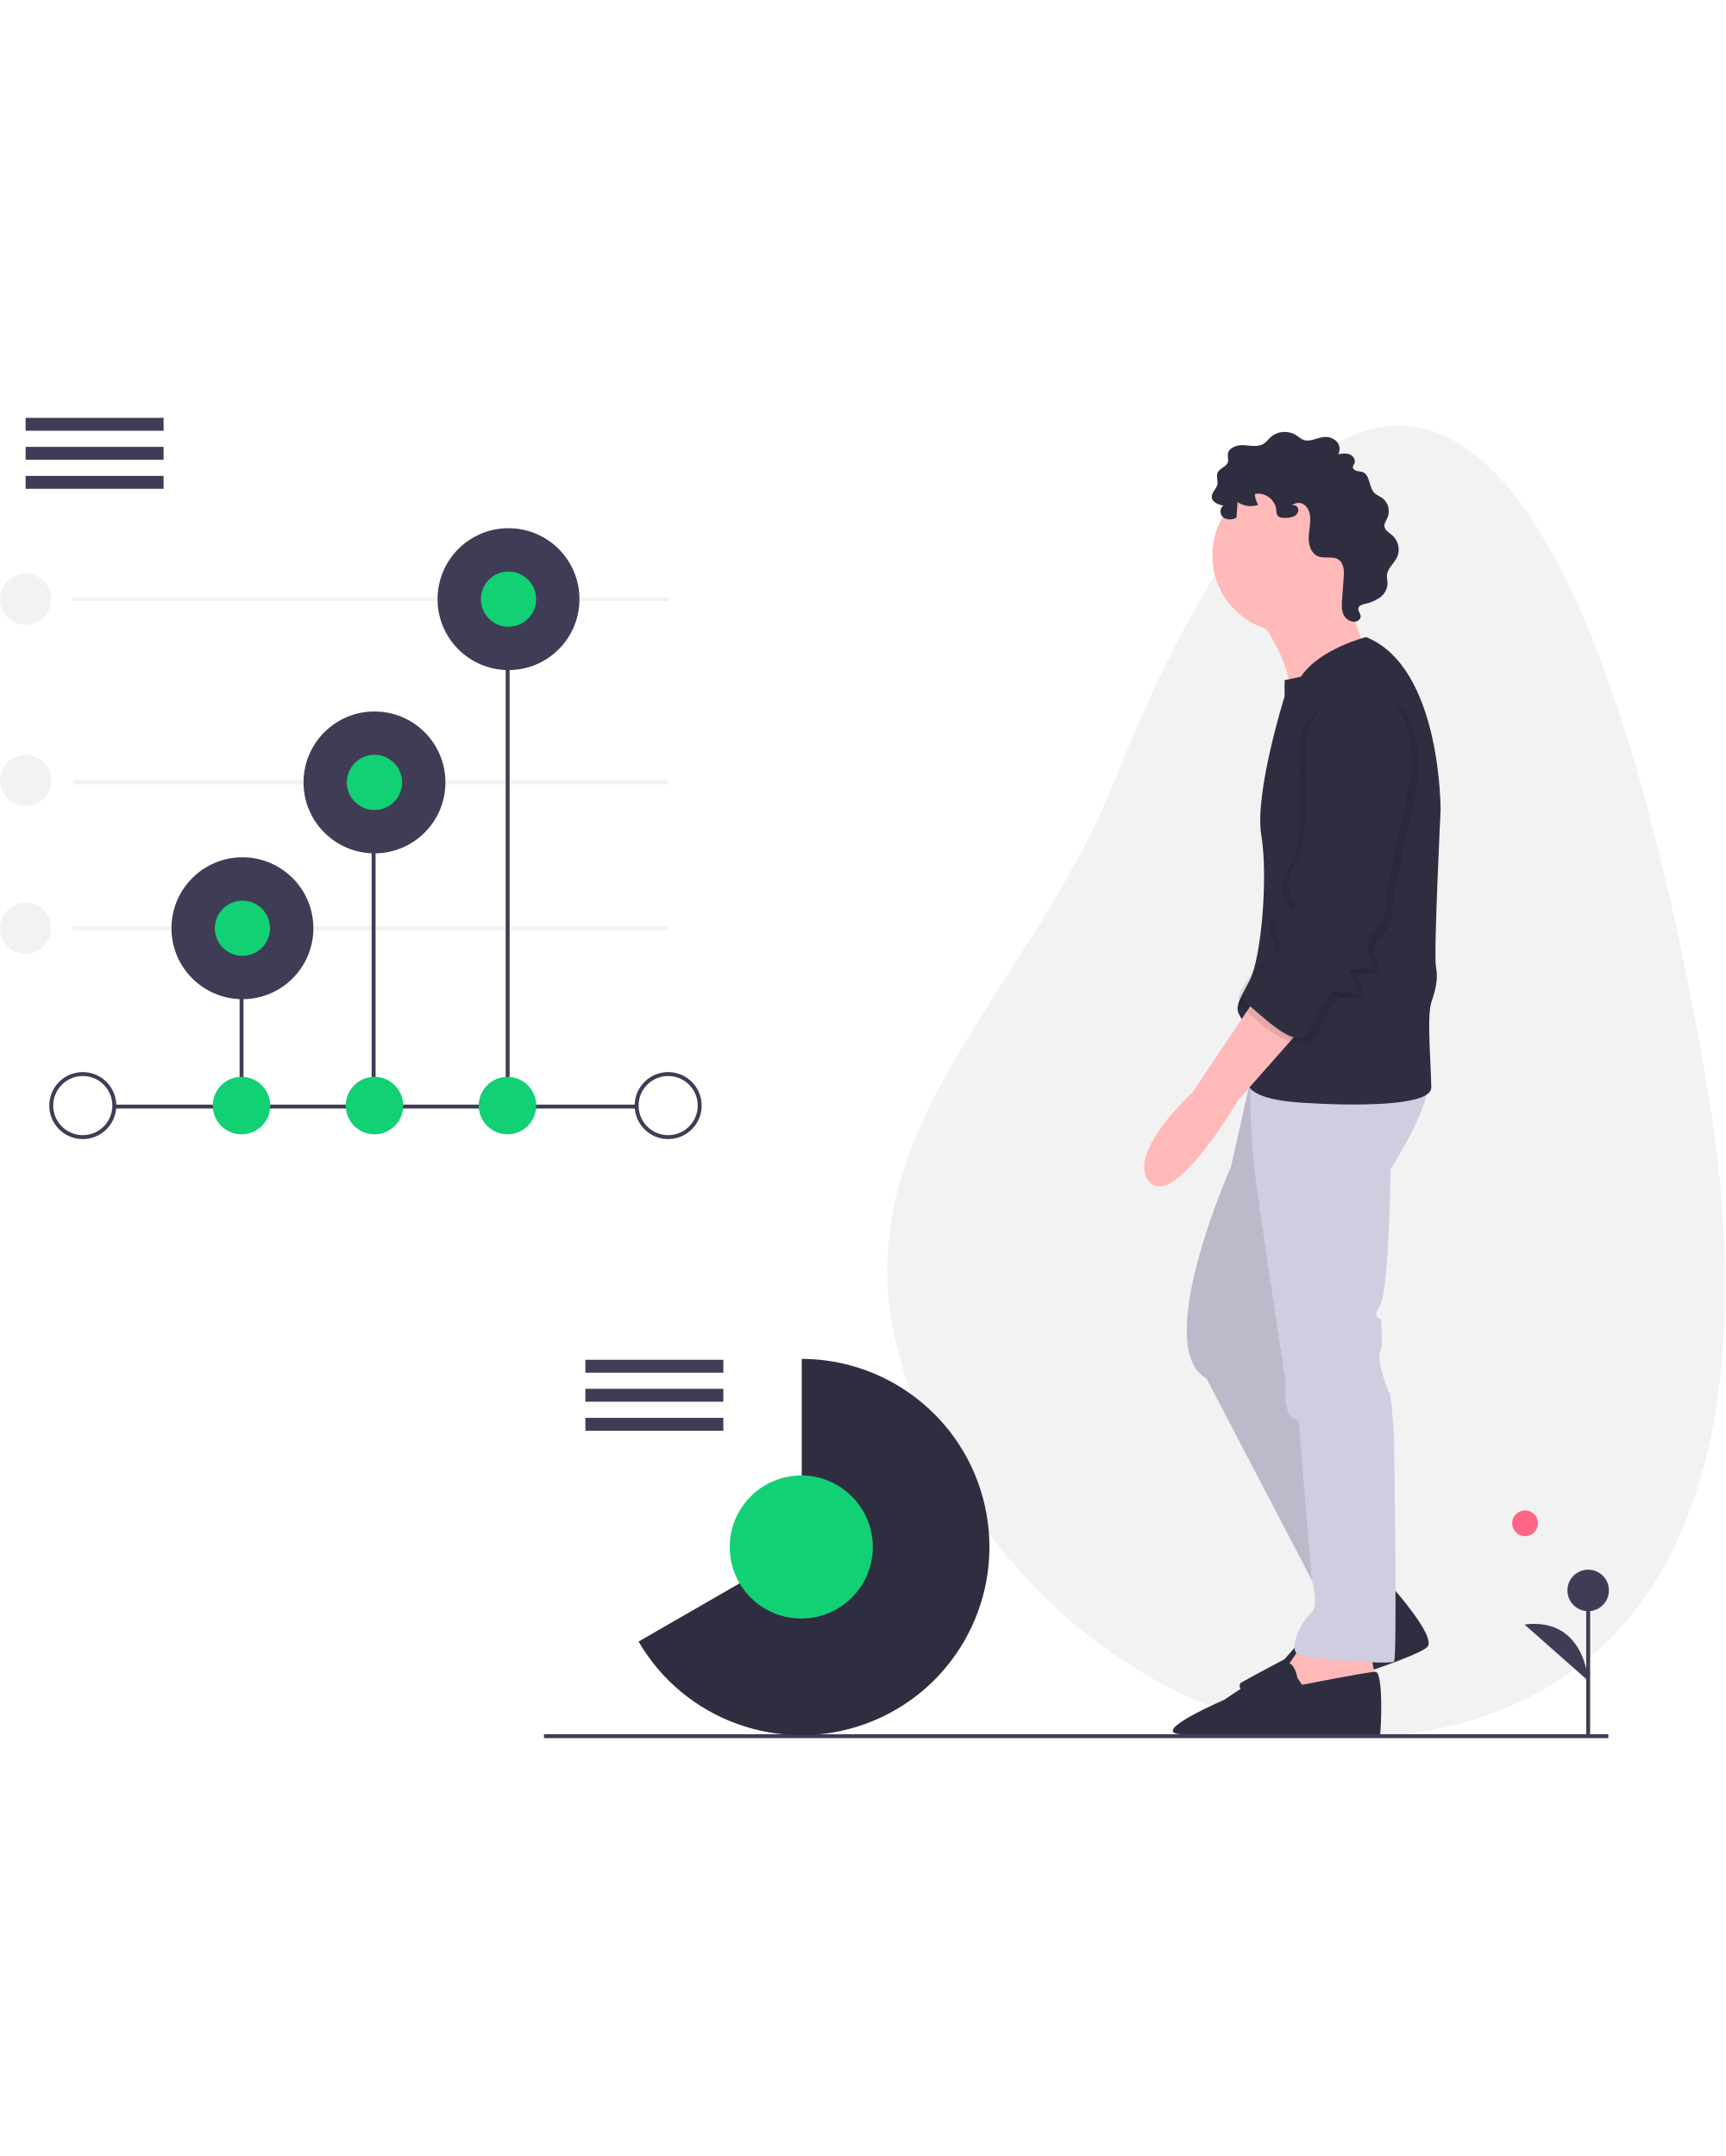
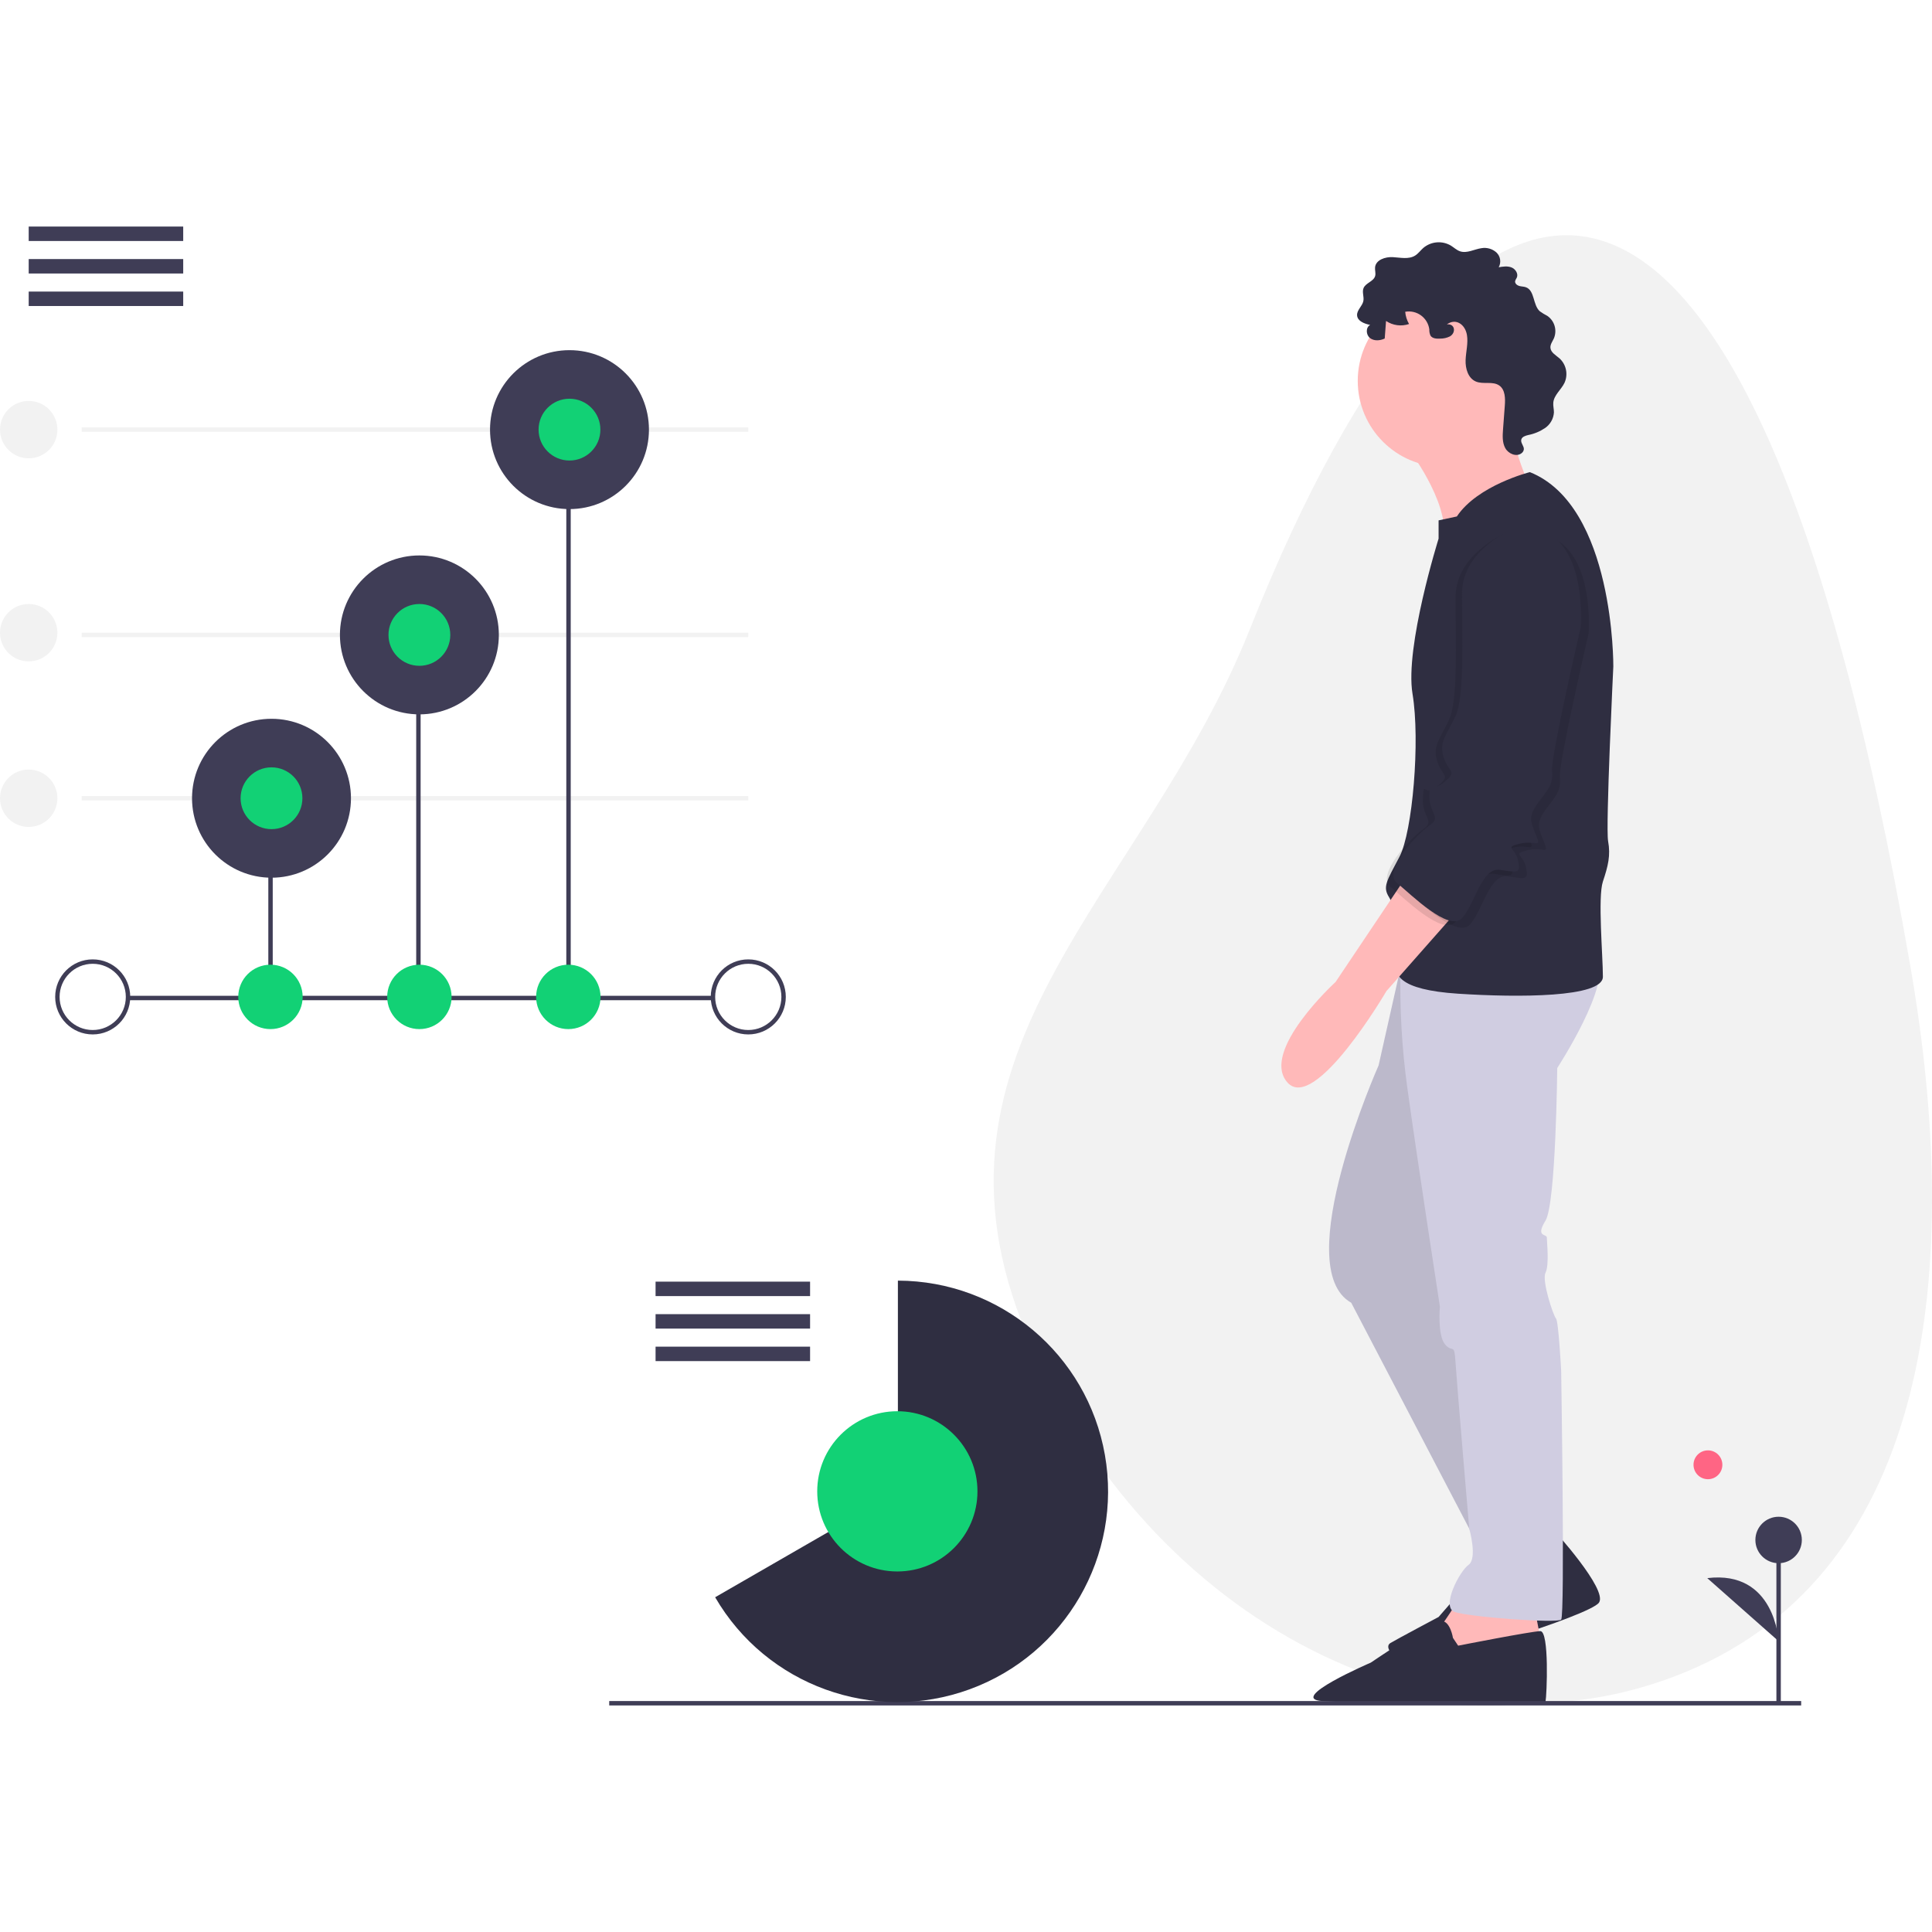
- <svg xmlns="http://www.w3.org/2000/svg" id="b5da43ee-4db6-4572-93dd-5b4f02b5d8d8" data-name="Layer 1" width="240" height="300" viewBox="0 0 875.274 670">
+ <svg xmlns="http://www.w3.org/2000/svg" id="b5da43ee-4db6-4572-93dd-5b4f02b5d8d8" data-name="Layer 1" width="120" height="120" viewBox="0 0 875.274 670">
  <path d="M1027.74,449.659c24.034,138.018,9.383,273.758-101.108,320.04S682.267,747.732,627.616,617.261,680.851,417.544,728.724,297.221C825.938,52.88,953.104,21.046,1027.74,449.659Z" transform="translate(-162.363 -115.1097)" fill="#f2f2f2" />
  <circle cx="773.764" cy="560.97" r="6.535" fill="#ff6584" />
  <line x1="805.782" y1="669.443" x2="805.782" y2="595.031" fill="#3f3d56" stroke="#3f3d56" stroke-miterlimit="10" stroke-width="2" />
  <circle cx="805.782" cy="595.031" r="10.523" fill="#3f3d56" />
  <path d="M968.145,756.002s-1.503-32.332-32.32-28.574" transform="translate(-162.363 -115.1097)" fill="#3f3d56" />
  <line x1="37" y1="92" x2="339" y2="92" fill="none" stroke="#f2f2f2" stroke-miterlimit="10" stroke-width="2" />
  <line x1="37" y1="185" x2="339" y2="185" fill="none" stroke="#f2f2f2" stroke-miterlimit="10" stroke-width="2" />
  <line x1="37" y1="259" x2="339" y2="259" fill="none" stroke="#f2f2f2" stroke-miterlimit="10" stroke-width="2" />
  <line x1="57.5" y1="349.5" x2="322.5" y2="349.5" fill="none" stroke="#3f3d56" stroke-miterlimit="10" stroke-width="2" />
  <circle cx="42" cy="349" r="16" fill="none" stroke="#3f3d56" stroke-miterlimit="10" stroke-width="2" />
  <line x1="122.559" y1="349" x2="122.559" y2="259" fill="none" stroke="#3f3d56" stroke-miterlimit="10" stroke-width="2" />
  <line x1="189.559" y1="349" x2="189.559" y2="185" fill="none" stroke="#3f3d56" stroke-miterlimit="10" stroke-width="2" />
  <line x1="257.559" y1="349" x2="257.559" y2="92" fill="none" stroke="#3f3d56" stroke-miterlimit="10" stroke-width="2" />
  <circle cx="122.529" cy="349" r="14.588" fill="#12d175" />
  <circle cx="190" cy="349" r="14.588" fill="#12d175" />
  <circle cx="257.471" cy="349" r="14.588" fill="#12d175" />
  <circle cx="339" cy="349" r="16" fill="none" stroke="#3f3d56" stroke-miterlimit="10" stroke-width="2" />
  <circle cx="123" cy="259" r="36" fill="#3f3d56" />
  <circle cx="190" cy="185" r="36" fill="#3f3d56" />
  <circle cx="258" cy="92" r="36" fill="#3f3d56" />
  <circle cx="258" cy="92" r="14" fill="#12d175" />
  <circle cx="190" cy="185" r="14" fill="#12d175" />
  <circle cx="123" cy="259" r="14" fill="#12d175" />
  <circle cx="13" cy="92" r="13" fill="#f2f2f2" />
  <circle cx="13" cy="184" r="13" fill="#f2f2f2" />
  <circle cx="13" cy="259" r="13" fill="#f2f2f2" />
  <rect x="13" width="70" height="6.545" fill="#3f3d56" />
  <rect x="13" y="14.727" width="70" height="6.545" fill="#3f3d56" />
  <rect x="13" y="29.455" width="70" height="6.545" fill="#3f3d56" />
  <path d="M799.926,215.141s18.904,24.22,16.541,41.352S855.455,232.863,855.455,232.863s-14.178-29.537-6.498-43.714S799.926,215.141,799.926,215.141Z" transform="translate(-162.363 -115.1097)" fill="#ffb9b9" />
  <path d="M866.088,705.452s24.811,27.174,20.676,33.081-76.796,28.355-85.066,27.174-12.405-7.089-9.452-8.861S814.103,745.031,814.103,745.031l15.95-18.313s11.815-6.498,11.815-10.043S866.088,705.452,866.088,705.452Z" transform="translate(-162.363 -115.1097)" fill="#2f2e41" />
  <path d="M824.146,735.579s-9.452,15.359-11.224,15.95,8.861,21.857,8.861,21.857l24.811-7.68,13.587-11.224-2.954-15.359Z" transform="translate(-162.363 -115.1097)" fill="#ffb9b9" />
  <path d="M798.744,442.574l-11.815,52.576s-40.761,91.564-12.405,107.514l62.027,118.738,33.081-14.768-55.529-121.692L839.505,444.937Z" transform="translate(-162.363 -115.1097)" fill="#d0cde1" />
  <path d="M798.744,442.574l-11.815,52.576s-40.761,91.564-12.405,107.514l62.027,118.738,33.081-14.768-55.529-121.692L839.505,444.937Z" transform="translate(-162.363 -115.1097)" opacity="0.1" />
  <path d="M802.879,450.844h-5.994a333.981,333.981,0,0,0,3.04,54.348c4.135,30.128,14.768,99.244,14.768,99.244s-1.181,12.996,2.363,17.131,4.135-1.181,4.726,8.27,6.203,75.167,6.203,75.167,3.84,13.443-.295,16.397-12.405,18.904-6.498,21.267,46.668,5.317,48.44,3.544,0-112.831,0-112.831-1.181-22.448-2.363-23.629-6.498-17.131-4.726-20.676.591-14.178.591-15.95-5.317,0-.591-7.68,5.317-69.116,5.317-69.116,25.402-38.989,17.722-49.031Z" transform="translate(-162.363 -115.1097)" fill="#d0cde1" />
  <circle cx="654.103" cy="69.903" r="38.989" fill="#ffb9b9" />
  <path d="M855.455,226.365s-23.629,5.907-33.081,20.085l-8.27,1.772v8.27s-15.359,49.031-11.815,70.298,0,62.618-5.907,73.842-7.68,13.587-4.726,18.313,7.089,20.676,4.135,27.765,0,14.178,27.174,15.95,65.572,1.772,65.572-7.68-2.363-36.035,0-43.124,3.544-11.815,2.363-18.313,2.363-79.159,2.363-79.159S893.853,241.724,855.455,226.365Z" transform="translate(-162.363 -115.1097)" fill="#2f2e41" />
  <path d="M799.926,408.902l-32.49,48.44s-34.263,31.309-21.857,45.487S790.474,461.478,790.474,461.478l35.444-40.17Z" transform="translate(-162.363 -115.1097)" fill="#ffb9b9" />
  <path d="M820.602,754.483s-1.181-7.68-5.317-7.68-31.9,18.904-31.9,18.904-38.115,16.397-22.022,17.403c16,1,100.59,3.273,101.181.319s1.772-32.081-2.363-31.99-37.216,6.589-37.216,6.589Z" transform="translate(-162.363 -115.1097)" fill="#2f2e41" />
  <path d="M819.24,164.871a9.779,9.779,0,0,1-4.456,1.007c-1.593.091-3.496-.008-4.343-1.36a6.221,6.221,0,0,1-.542-2.837,9.346,9.346,0,0,0-10.922-7.96,13.445,13.445,0,0,0,1.741,5.543,11.855,11.855,0,0,1-10.422-1.387l-.6,7.957c-2.119,1.013-4.834,1.224-6.682-.226s-1.996-4.851.094-5.923c-2.582-.538-5.74-1.695-5.93-4.326-.173-2.4,2.375-4.157,2.844-6.518.383-1.925-.673-4.018.074-5.833.981-2.385,4.544-2.997,5.258-5.474.364-1.262-.16-2.611-.035-3.919.327-3.423,4.63-4.844,8.063-4.649s7.18,1.106,10.096-.715c1.414-.883,2.402-2.297,3.644-3.408a10.823,10.823,0,0,1,12.568-1.093c1.381.859,2.585,2.048,4.125,2.57,3.151,1.068,6.438-.953,9.733-1.418a8.086,8.086,0,0,1,6.779,1.964,5.549,5.549,0,0,1,1.01,6.686c1.933-.326,3.981-.642,5.802.082s3.213,2.905,2.371,4.675a6.056,6.056,0,0,0-.735,1.501c-.171,1.03.82,1.91,1.822,2.205s2.088.24,3.068.599c4.049,1.482,3.078,7.955,6.265,10.86a25.416,25.416,0,0,0,3.455,2.113,8.406,8.406,0,0,1,2.964,10.156c-.639,1.415-1.709,2.765-1.58,4.311.181,2.17,2.505,3.358,4.137,4.799a9.625,9.625,0,0,1,2.24,11.05c-1.5,3.128-4.747,5.499-5.077,8.953-.143,1.501.308,3.0.282,4.507a9.287,9.287,0,0,1-3.992,7.012,20.765,20.765,0,0,1-7.663,3.189c-1.288.308-2.824.791-3.136,2.078-.37,1.526,1.333,2.914,1.157,4.474a2.595,2.595,0,0,1-1.042,1.686c-2.304,1.802-5.951.257-7.361-2.307s-1.229-5.671-1.011-8.588l.795-10.608c.247-3.301.224-7.22-2.467-9.148-2.975-2.131-7.307-.406-10.671-1.846-3.505-1.501-4.763-5.892-4.621-9.702s1.233-7.627.605-11.388c-.778-4.661-4.924-7.794-9.111-4.773C821.512,158.939,822.148,163.161,819.24,164.871Z" transform="translate(-162.363 -115.1097)" fill="#2f2e41" />
  <path d="M851.911,254.72s-23.629,9.452-23.629,29.537,1.181,46.668-2.954,55.529-7.68,11.815-5.317,18.904,6.498,5.907,0,11.224-5.907-3.544-6.498,5.317,5.907,10.043,0,14.178-21.267,20.676-14.768,25.992,23.629,22.448,29.537,15.95,8.861-23.039,17.131-21.857,9.452,1.772,8.27-4.135-6.498-5.907.591-7.68,10.043,2.363,7.68-3.544-4.135-8.27.591-14.768,7.089-8.27,6.498-14.768,12.996-64.981,12.996-64.981S886.173,249.994,851.911,254.72Z" transform="translate(-162.363 -115.1097)" opacity="0.1" />
  <path d="M845.412,253.538S821.783,262.99,821.783,283.075s1.181,46.668-2.954,55.529-7.68,11.815-5.317,18.904,6.498,5.907,0,11.224-5.907-3.544-6.498,5.317,5.907,10.043,0,14.178-21.267,20.676-14.768,25.992,23.629,22.448,29.537,15.95,8.861-23.039,17.131-21.857,9.452,1.772,8.27-4.135-6.498-5.907.591-7.68,10.043,2.363,7.68-3.544-4.135-8.27.591-14.768,7.089-8.27,6.498-14.768,12.996-64.981,12.996-64.981S879.675,248.813,845.412,253.538Z" transform="translate(-162.363 -115.1097)" opacity="0.1" />
  <path d="M848.366,251.766s-23.629,9.452-23.629,29.537,1.181,46.668-2.954,55.529-7.68,11.815-5.317,18.904,6.498,5.907,0,11.224-5.907-3.544-6.498,5.317,5.907,10.043,0,14.178-21.267,20.676-14.768,25.992,23.629,22.448,29.537,15.95,8.861-23.039,17.131-21.857,9.452,1.772,8.27-4.135-6.498-5.907.591-7.68,10.043,2.363,7.68-3.544-4.135-8.27.591-14.768,7.089-8.27,6.498-14.768,12.996-64.981,12.996-64.981S882.629,247.04,848.366,251.766Z" transform="translate(-162.363 -115.1097)" fill="#2f2e41" />
  <line x1="816" y1="669" x2="276" y2="669" fill="none" stroke="#3f3d56" stroke-miterlimit="10" stroke-width="2" />
  <rect x="297" y="478" width="70" height="6.545" fill="#3f3d56" />
  <rect x="297" y="492.727" width="70" height="6.545" fill="#3f3d56" />
  <rect x="297" y="507.455" width="70" height="6.545" fill="#3f3d56" />
  <path d="M569.145,592.647V688.36l-82.794,47.733a95.471,95.471,0,1,0,82.794-143.446Z" transform="translate(-162.363 -115.1097)" fill="#2f2e41" />
  <circle cx="406.533" cy="573.002" r="36.297" fill="#12d175" />
</svg>
